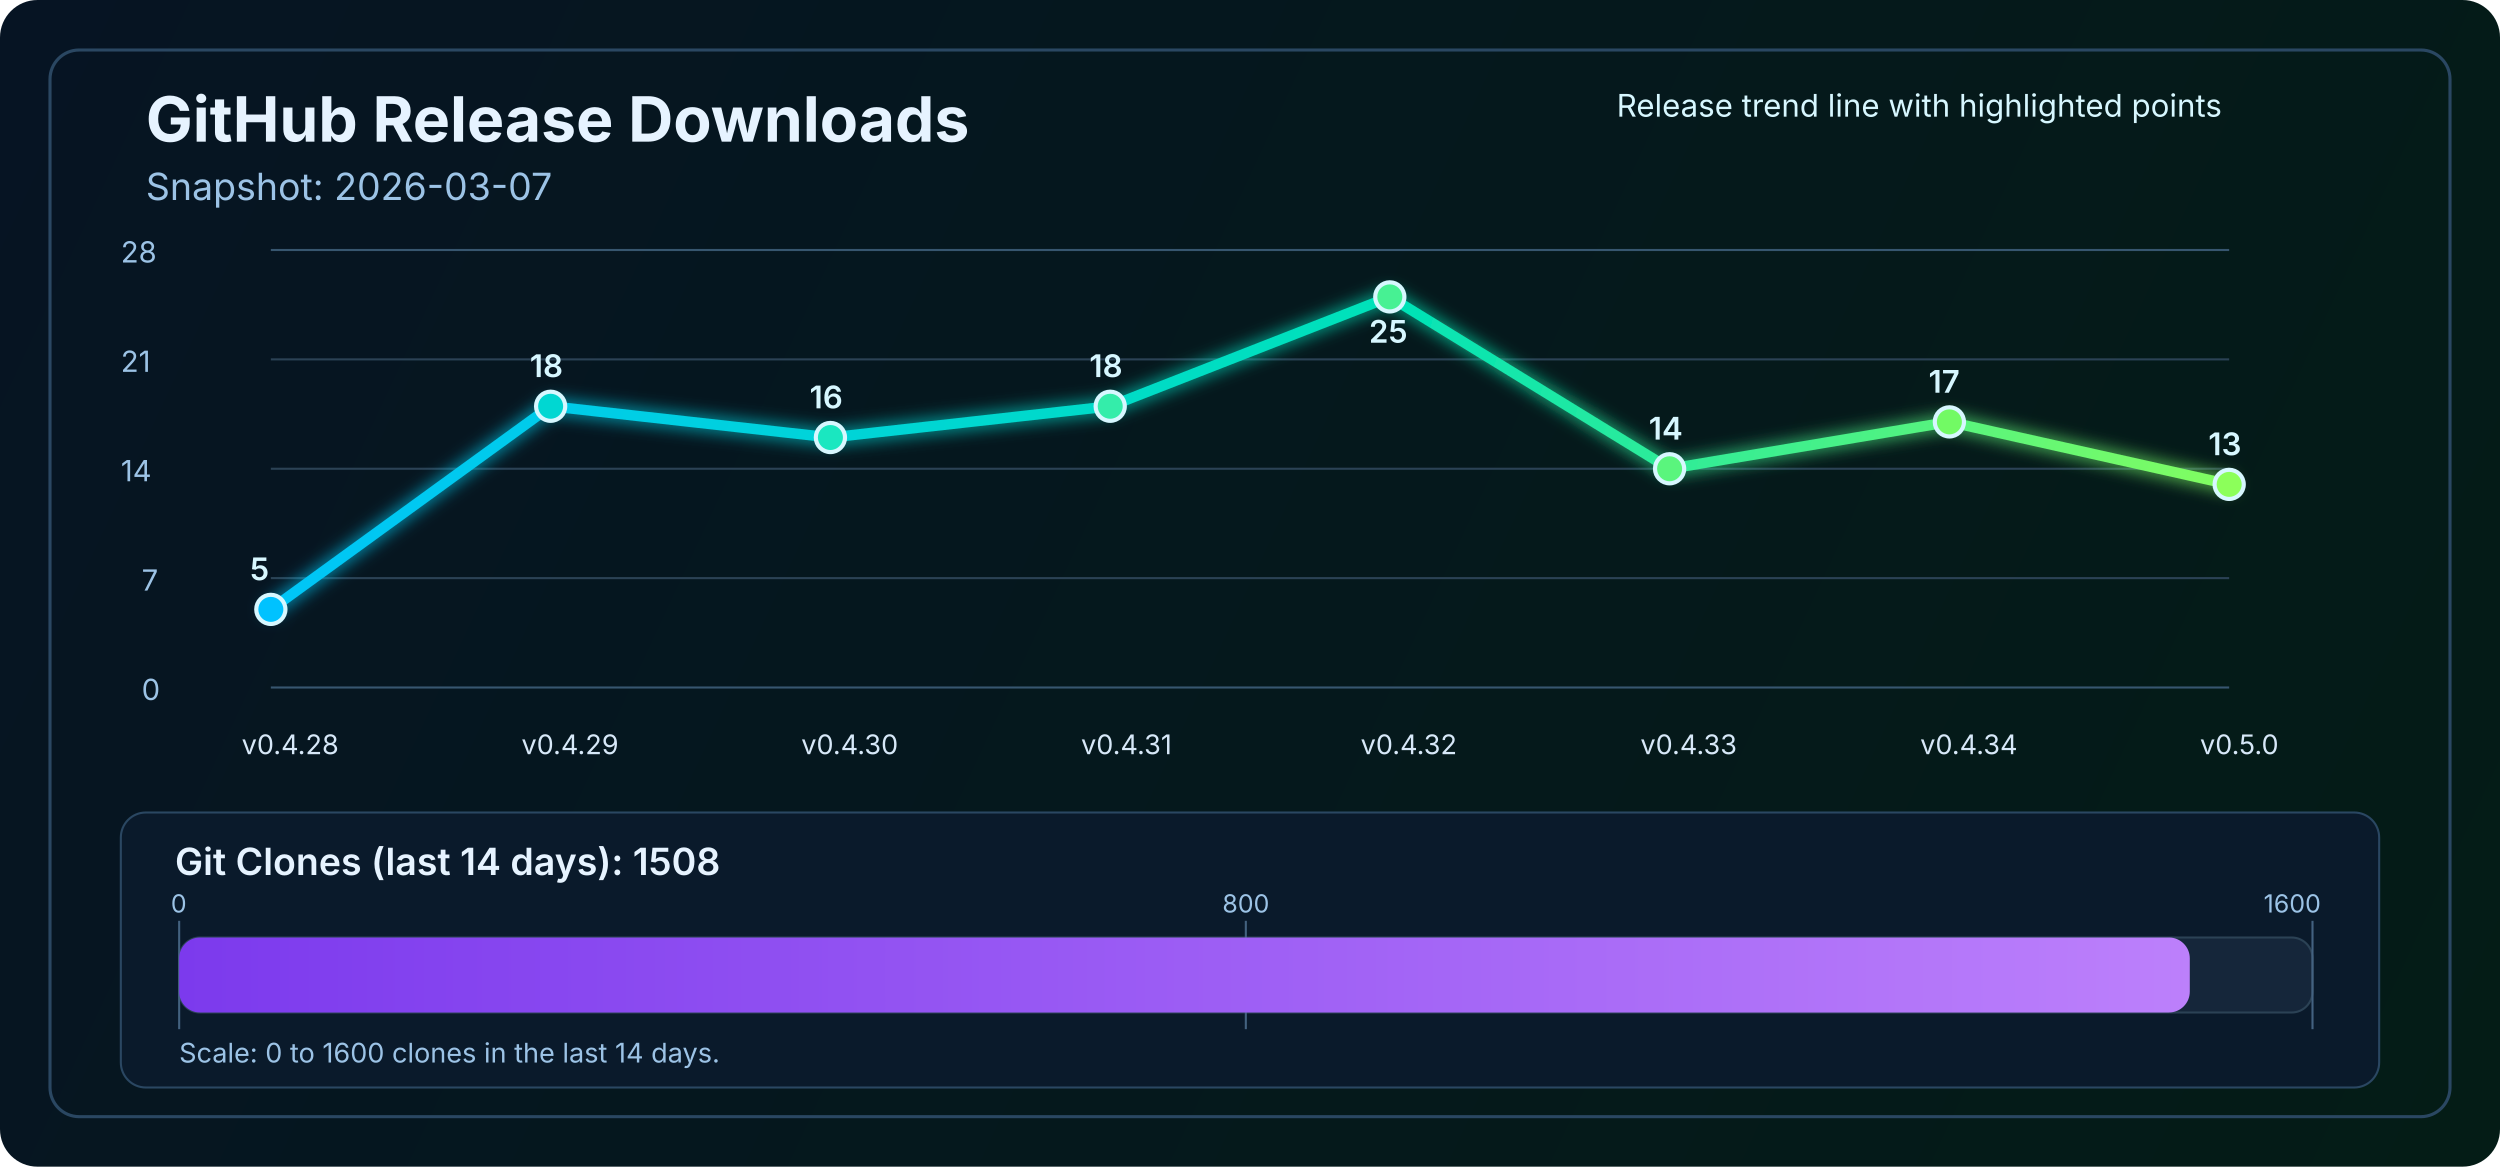
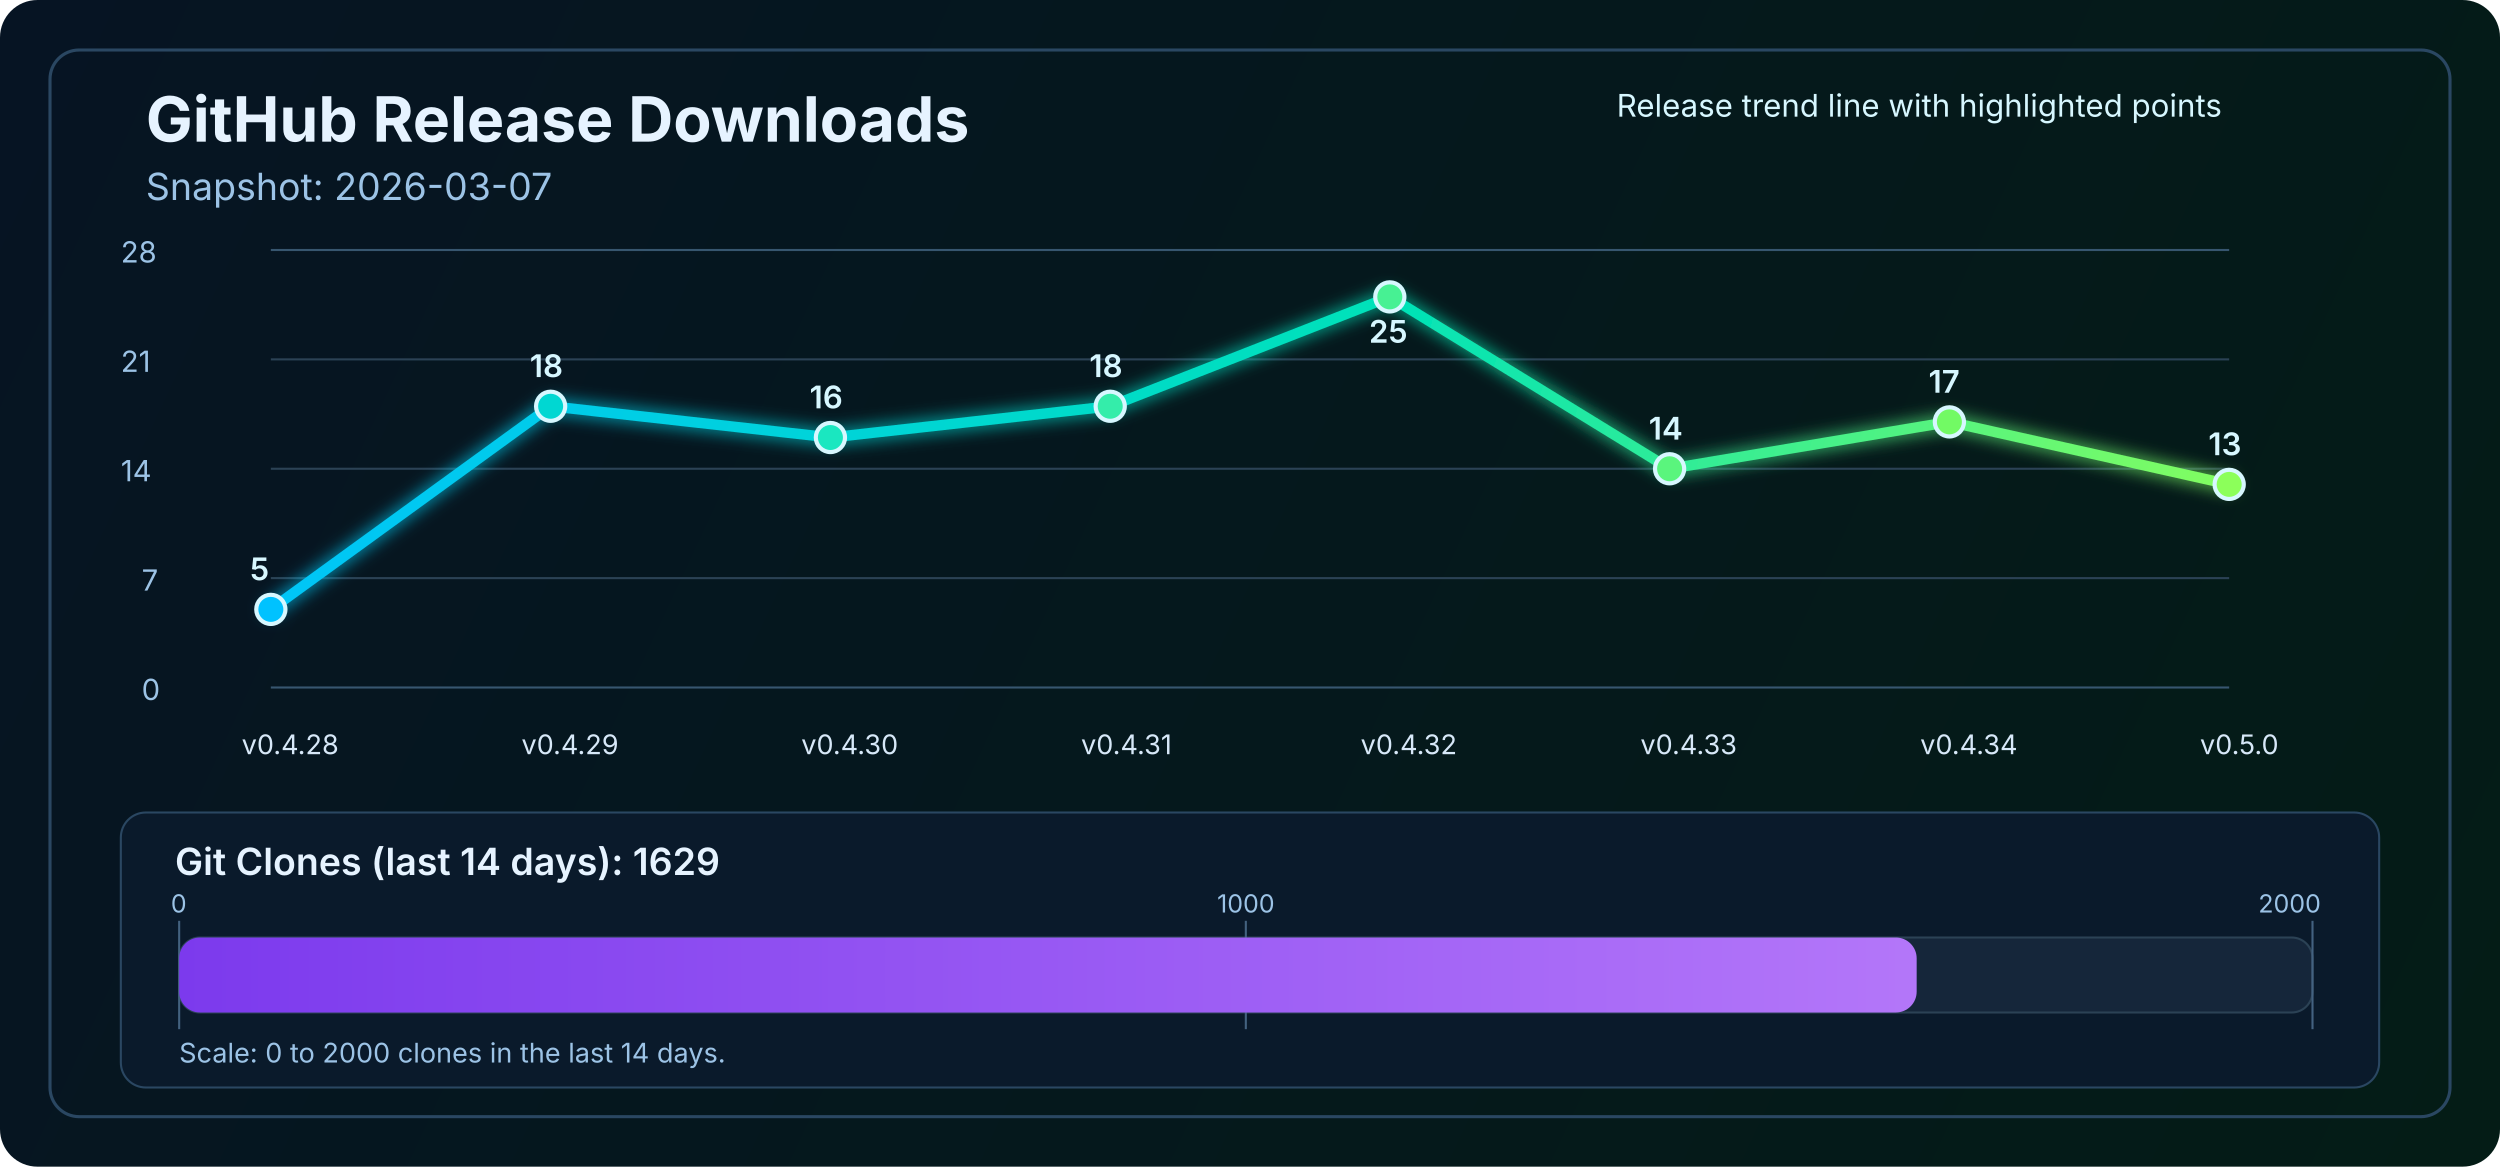
<svg xmlns="http://www.w3.org/2000/svg" width="1200" height="560" viewBox="0 0 1200 560" fill="none" role="img" aria-labelledby="title desc">
  <defs>
    <linearGradient id="bg" x1="0" y1="0" x2="1200" y2="560" gradientUnits="userSpaceOnUse">
      <stop stop-color="#061423" />
      <stop offset="1" stop-color="#041C16" />
    </linearGradient>
    <linearGradient id="line" x1="130" y1="86" x2="1070" y2="340" gradientUnits="userSpaceOnUse">
      <stop stop-color="#00C2FF" />
      <stop offset="0.55" stop-color="#00E2B8" />
      <stop offset="1" stop-color="#8CFF5A" />
    </linearGradient>
    <linearGradient id="cloneFill" x1="86" y1="450" x2="1110" y2="450" gradientUnits="userSpaceOnUse">
      <stop stop-color="#7C3AED" />
      <stop offset="1" stop-color="#C084FC" />
    </linearGradient>
    <filter id="glow" x="-50%" y="-50%" width="200%" height="200%">
      <feGaussianBlur stdDeviation="4" result="blur" />
      <feMerge>
        <feMergeNode in="blur" />
        <feMergeNode in="SourceGraphic" />
      </feMerge>
    </filter>
  </defs>
  <rect width="1200" height="560" rx="18" fill="url(#bg)" />
  <rect x="24" y="24" width="1152" height="512" rx="14" stroke="#2A4762" stroke-width="1.5" />
  <text x="70" y="68" fill="#E6F3FF" font-size="30" font-family="SF Pro Display, -apple-system, BlinkMacSystemFont, Segoe UI, sans-serif" font-weight="700">GitHub Release Downloads</text>
  <text x="70" y="96" fill="#9CC3E6" font-size="18" font-family="SF Pro Text, -apple-system, BlinkMacSystemFont, Segoe UI, sans-serif">Snapshot: 2026-03-07</text>
  <line x1="130" y1="330.0" x2="1070" y2="330.0" stroke="#37566F" stroke-width="1" />
  <line x1="130" y1="277.5" x2="1070" y2="277.5" stroke="#2B4255" stroke-width="1" />
  <line x1="130" y1="225.0" x2="1070" y2="225.0" stroke="#2B4255" stroke-width="1" />
  <line x1="130" y1="172.5" x2="1070" y2="172.5" stroke="#2B4255" stroke-width="1" />
  <line x1="130" y1="120.0" x2="1070" y2="120.0" stroke="#37566F" stroke-width="1" />
  <text x="68" y="336.0" fill="#9CC3E6" font-size="14" font-family="SF Pro Text, -apple-system, BlinkMacSystemFont, Segoe UI, sans-serif">0</text>
  <text x="68" y="283.5" fill="#9CC3E6" font-size="14" font-family="SF Pro Text, -apple-system, BlinkMacSystemFont, Segoe UI, sans-serif">7</text>
  <text x="58" y="231.0" fill="#9CC3E6" font-size="14" font-family="SF Pro Text, -apple-system, BlinkMacSystemFont, Segoe UI, sans-serif">14</text>
  <text x="58" y="178.5" fill="#9CC3E6" font-size="14" font-family="SF Pro Text, -apple-system, BlinkMacSystemFont, Segoe UI, sans-serif">21</text>
  <text x="58" y="126.0" fill="#9CC3E6" font-size="14" font-family="SF Pro Text, -apple-system, BlinkMacSystemFont, Segoe UI, sans-serif">28</text>
  <polyline points="130.0,292.5 264.3,195.0 398.6,210.0 532.9,195.0 667.1,142.5 801.4,225.0 935.7,202.5 1070.0,232.5" fill="none" stroke="url(#line)" stroke-width="5" stroke-linecap="round" stroke-linejoin="round" filter="url(#glow)" />
  <circle cx="130.0" cy="292.5" r="7" fill="#00C2FF" stroke="#D7F7FF" stroke-width="2" />
  <circle cx="264.3" cy="195.0" r="7" fill="#00D7D2" stroke="#D7F7FF" stroke-width="2" />
  <circle cx="398.6" cy="210.0" r="7" fill="#1AE7C0" stroke="#D7F7FF" stroke-width="2" />
  <circle cx="532.9" cy="195.0" r="7" fill="#34EDAA" stroke="#D7F7FF" stroke-width="2" />
  <circle cx="667.1" cy="142.5" r="7" fill="#47F193" stroke="#D7F7FF" stroke-width="2" />
  <circle cx="801.4" cy="225.0" r="7" fill="#5AF57D" stroke="#D7F7FF" stroke-width="2" />
  <circle cx="935.7" cy="202.5" r="7" fill="#72FA64" stroke="#D7F7FF" stroke-width="2" />
  <circle cx="1070.0" cy="232.5" r="7" fill="#8CFF5A" stroke="#D7F7FF" stroke-width="2" />
  <text x="116.0" y="362" fill="#D7E8F8" font-size="13" font-family="SF Pro Text, -apple-system, BlinkMacSystemFont, Segoe UI, sans-serif">v0.4.28</text>
  <text x="250.3" y="362" fill="#D7E8F8" font-size="13" font-family="SF Pro Text, -apple-system, BlinkMacSystemFont, Segoe UI, sans-serif">v0.4.29</text>
  <text x="384.6" y="362" fill="#D7E8F8" font-size="13" font-family="SF Pro Text, -apple-system, BlinkMacSystemFont, Segoe UI, sans-serif">v0.4.30</text>
  <text x="518.9" y="362" fill="#D7E8F8" font-size="13" font-family="SF Pro Text, -apple-system, BlinkMacSystemFont, Segoe UI, sans-serif">v0.4.31</text>
  <text x="653.1" y="362" fill="#D7E8F8" font-size="13" font-family="SF Pro Text, -apple-system, BlinkMacSystemFont, Segoe UI, sans-serif">v0.4.32</text>
  <text x="787.4" y="362" fill="#D7E8F8" font-size="13" font-family="SF Pro Text, -apple-system, BlinkMacSystemFont, Segoe UI, sans-serif">v0.4.33</text>
  <text x="921.7" y="362" fill="#D7E8F8" font-size="13" font-family="SF Pro Text, -apple-system, BlinkMacSystemFont, Segoe UI, sans-serif">v0.4.34</text>
  <text x="1056.0" y="362" fill="#D7E8F8" font-size="13" font-family="SF Pro Text, -apple-system, BlinkMacSystemFont, Segoe UI, sans-serif">v0.5.0</text>
  <text x="120.0" y="278.5" fill="#D7F7FF" font-size="15" font-family="SF Pro Text, -apple-system, BlinkMacSystemFont, Segoe UI, sans-serif" font-weight="600">5</text>
  <text x="254.3" y="181.0" fill="#D7F7FF" font-size="15" font-family="SF Pro Text, -apple-system, BlinkMacSystemFont, Segoe UI, sans-serif" font-weight="600">18</text>
  <text x="388.6" y="196.0" fill="#D7F7FF" font-size="15" font-family="SF Pro Text, -apple-system, BlinkMacSystemFont, Segoe UI, sans-serif" font-weight="600">16</text>
  <text x="522.9" y="181.0" fill="#D7F7FF" font-size="15" font-family="SF Pro Text, -apple-system, BlinkMacSystemFont, Segoe UI, sans-serif" font-weight="600">18</text>
  <text x="657.1" y="164.5" fill="#D7F7FF" font-size="15" font-family="SF Pro Text, -apple-system, BlinkMacSystemFont, Segoe UI, sans-serif" font-weight="600">25</text>
  <text x="791.4" y="211.0" fill="#D7F7FF" font-size="15" font-family="SF Pro Text, -apple-system, BlinkMacSystemFont, Segoe UI, sans-serif" font-weight="600">14</text>
  <text x="925.7" y="188.5" fill="#D7F7FF" font-size="15" font-family="SF Pro Text, -apple-system, BlinkMacSystemFont, Segoe UI, sans-serif" font-weight="600">17</text>
  <text x="1060.0" y="218.5" fill="#D7F7FF" font-size="15" font-family="SF Pro Text, -apple-system, BlinkMacSystemFont, Segoe UI, sans-serif" font-weight="600">13</text>
  <text x="776" y="56" fill="#D7F7FF" font-size="15" font-family="SF Pro Text, -apple-system, BlinkMacSystemFont, Segoe UI, sans-serif">Release trend line with highlighted points</text>
  <rect x="58" y="390" width="1084" height="132" rx="12" fill="#0A1A2B" stroke="#2A4762" stroke-width="1" />
-   <text x="84" y="420" fill="#E6F3FF" font-size="18" font-family="SF Pro Text, -apple-system, BlinkMacSystemFont, Segoe UI, sans-serif" font-weight="600">Git Clones (last 14 days): 1508</text>
+   <text x="84" y="420" fill="#E6F3FF" font-size="18" font-family="SF Pro Text, -apple-system, BlinkMacSystemFont, Segoe UI, sans-serif" font-weight="600">Git Clones (last 14 days): 1629</text>
  <rect x="86" y="450" width="1024" height="36" rx="10" fill="#15263A" stroke="#2B4255" stroke-width="1" />
  <line x1="86" y1="442" x2="86" y2="494" stroke="#436280" stroke-width="1" />
  <line x1="598.0" y1="442" x2="598.0" y2="494" stroke="#436280" stroke-width="1" />
  <line x1="1110" y1="442" x2="1110" y2="494" stroke="#436280" stroke-width="1" />
-   <rect x="86" y="450" width="965.1" height="36" rx="10" fill="url(#cloneFill)" />
+   <rect x="86" y="450" width="834.0" height="36" rx="10" fill="url(#cloneFill)" />
  <text x="82" y="438" text-anchor="start" fill="#9CC3E6" font-size="12" font-family="SF Pro Text, -apple-system, BlinkMacSystemFont, Segoe UI, sans-serif">0</text>
-   <text x="598.0" y="438" text-anchor="middle" fill="#9CC3E6" font-size="12" font-family="SF Pro Text, -apple-system, BlinkMacSystemFont, Segoe UI, sans-serif">800</text>
-   <text x="1114" y="438" text-anchor="end" fill="#9CC3E6" font-size="12" font-family="SF Pro Text, -apple-system, BlinkMacSystemFont, Segoe UI, sans-serif">1600</text>
-   <text x="86" y="510" fill="#9CC3E6" font-size="13" font-family="SF Pro Text, -apple-system, BlinkMacSystemFont, Segoe UI, sans-serif">Scale: 0 to 1600 clones in the last 14 days.</text>
+   <text x="598.0" y="438" text-anchor="middle" fill="#9CC3E6" font-size="12" font-family="SF Pro Text, -apple-system, BlinkMacSystemFont, Segoe UI, sans-serif">1000</text>
+   <text x="1114" y="438" text-anchor="end" fill="#9CC3E6" font-size="12" font-family="SF Pro Text, -apple-system, BlinkMacSystemFont, Segoe UI, sans-serif">2000</text>
+   <text x="86" y="510" fill="#9CC3E6" font-size="13" font-family="SF Pro Text, -apple-system, BlinkMacSystemFont, Segoe UI, sans-serif">Scale: 0 to 2000 clones in the last 14 days.</text>
</svg>
